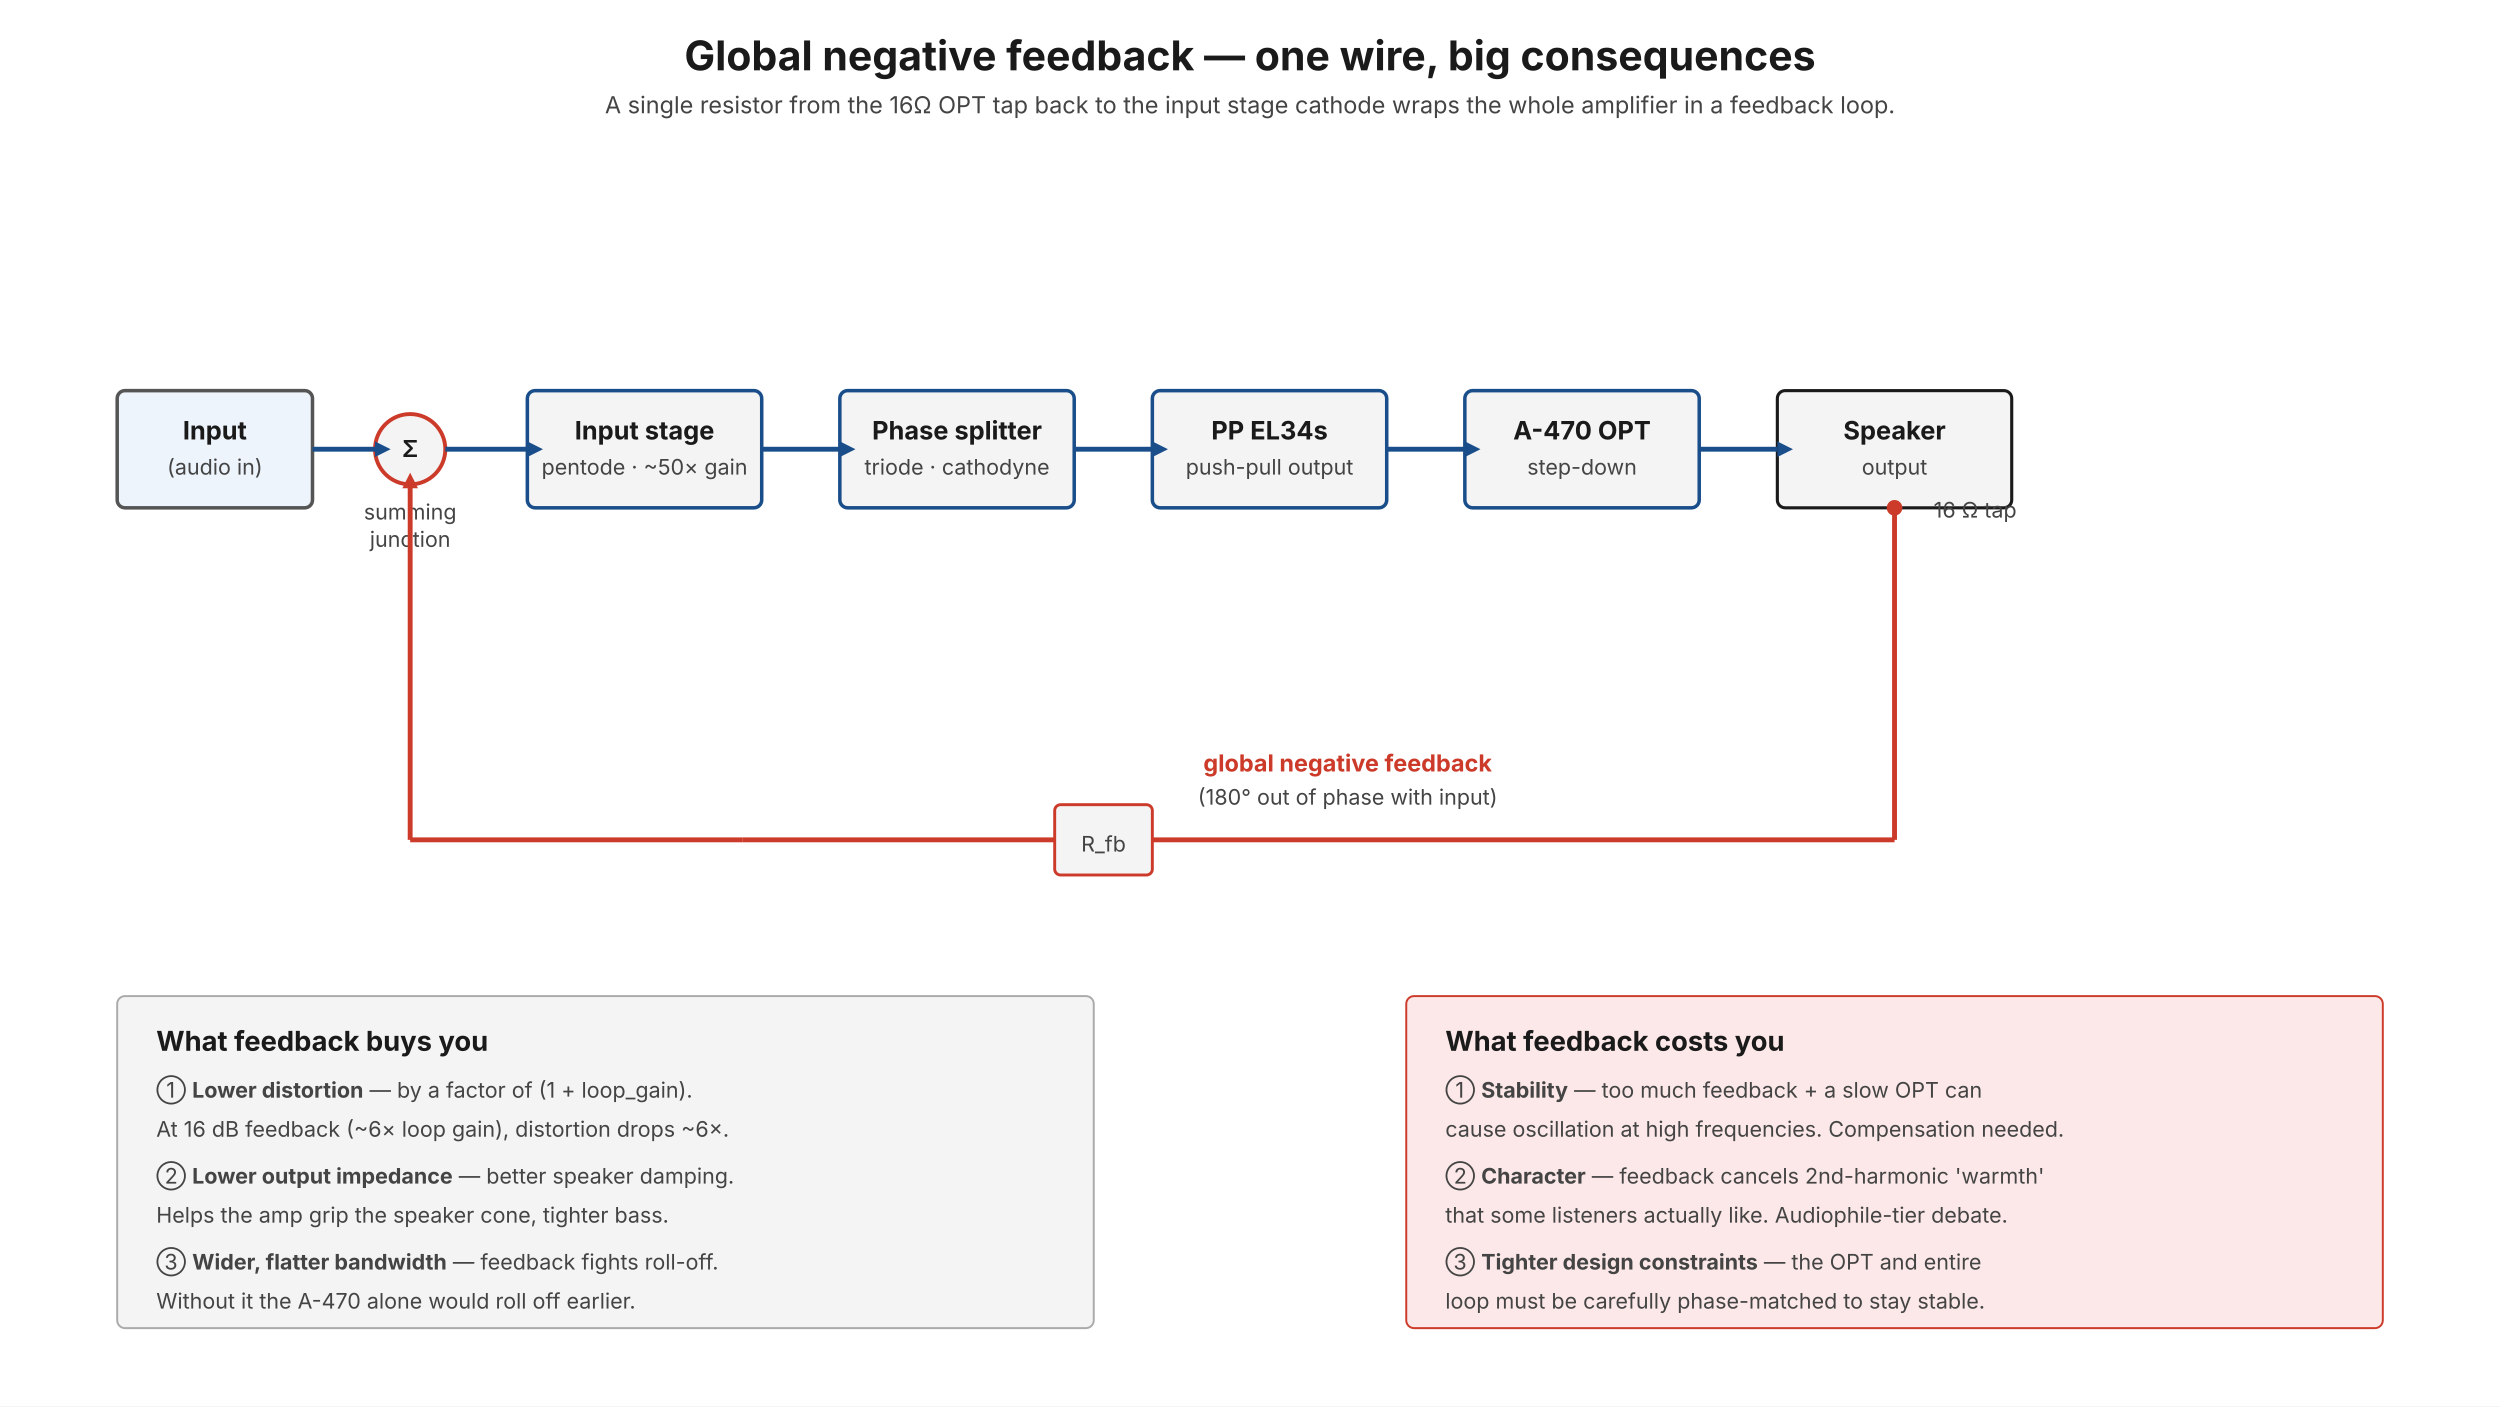
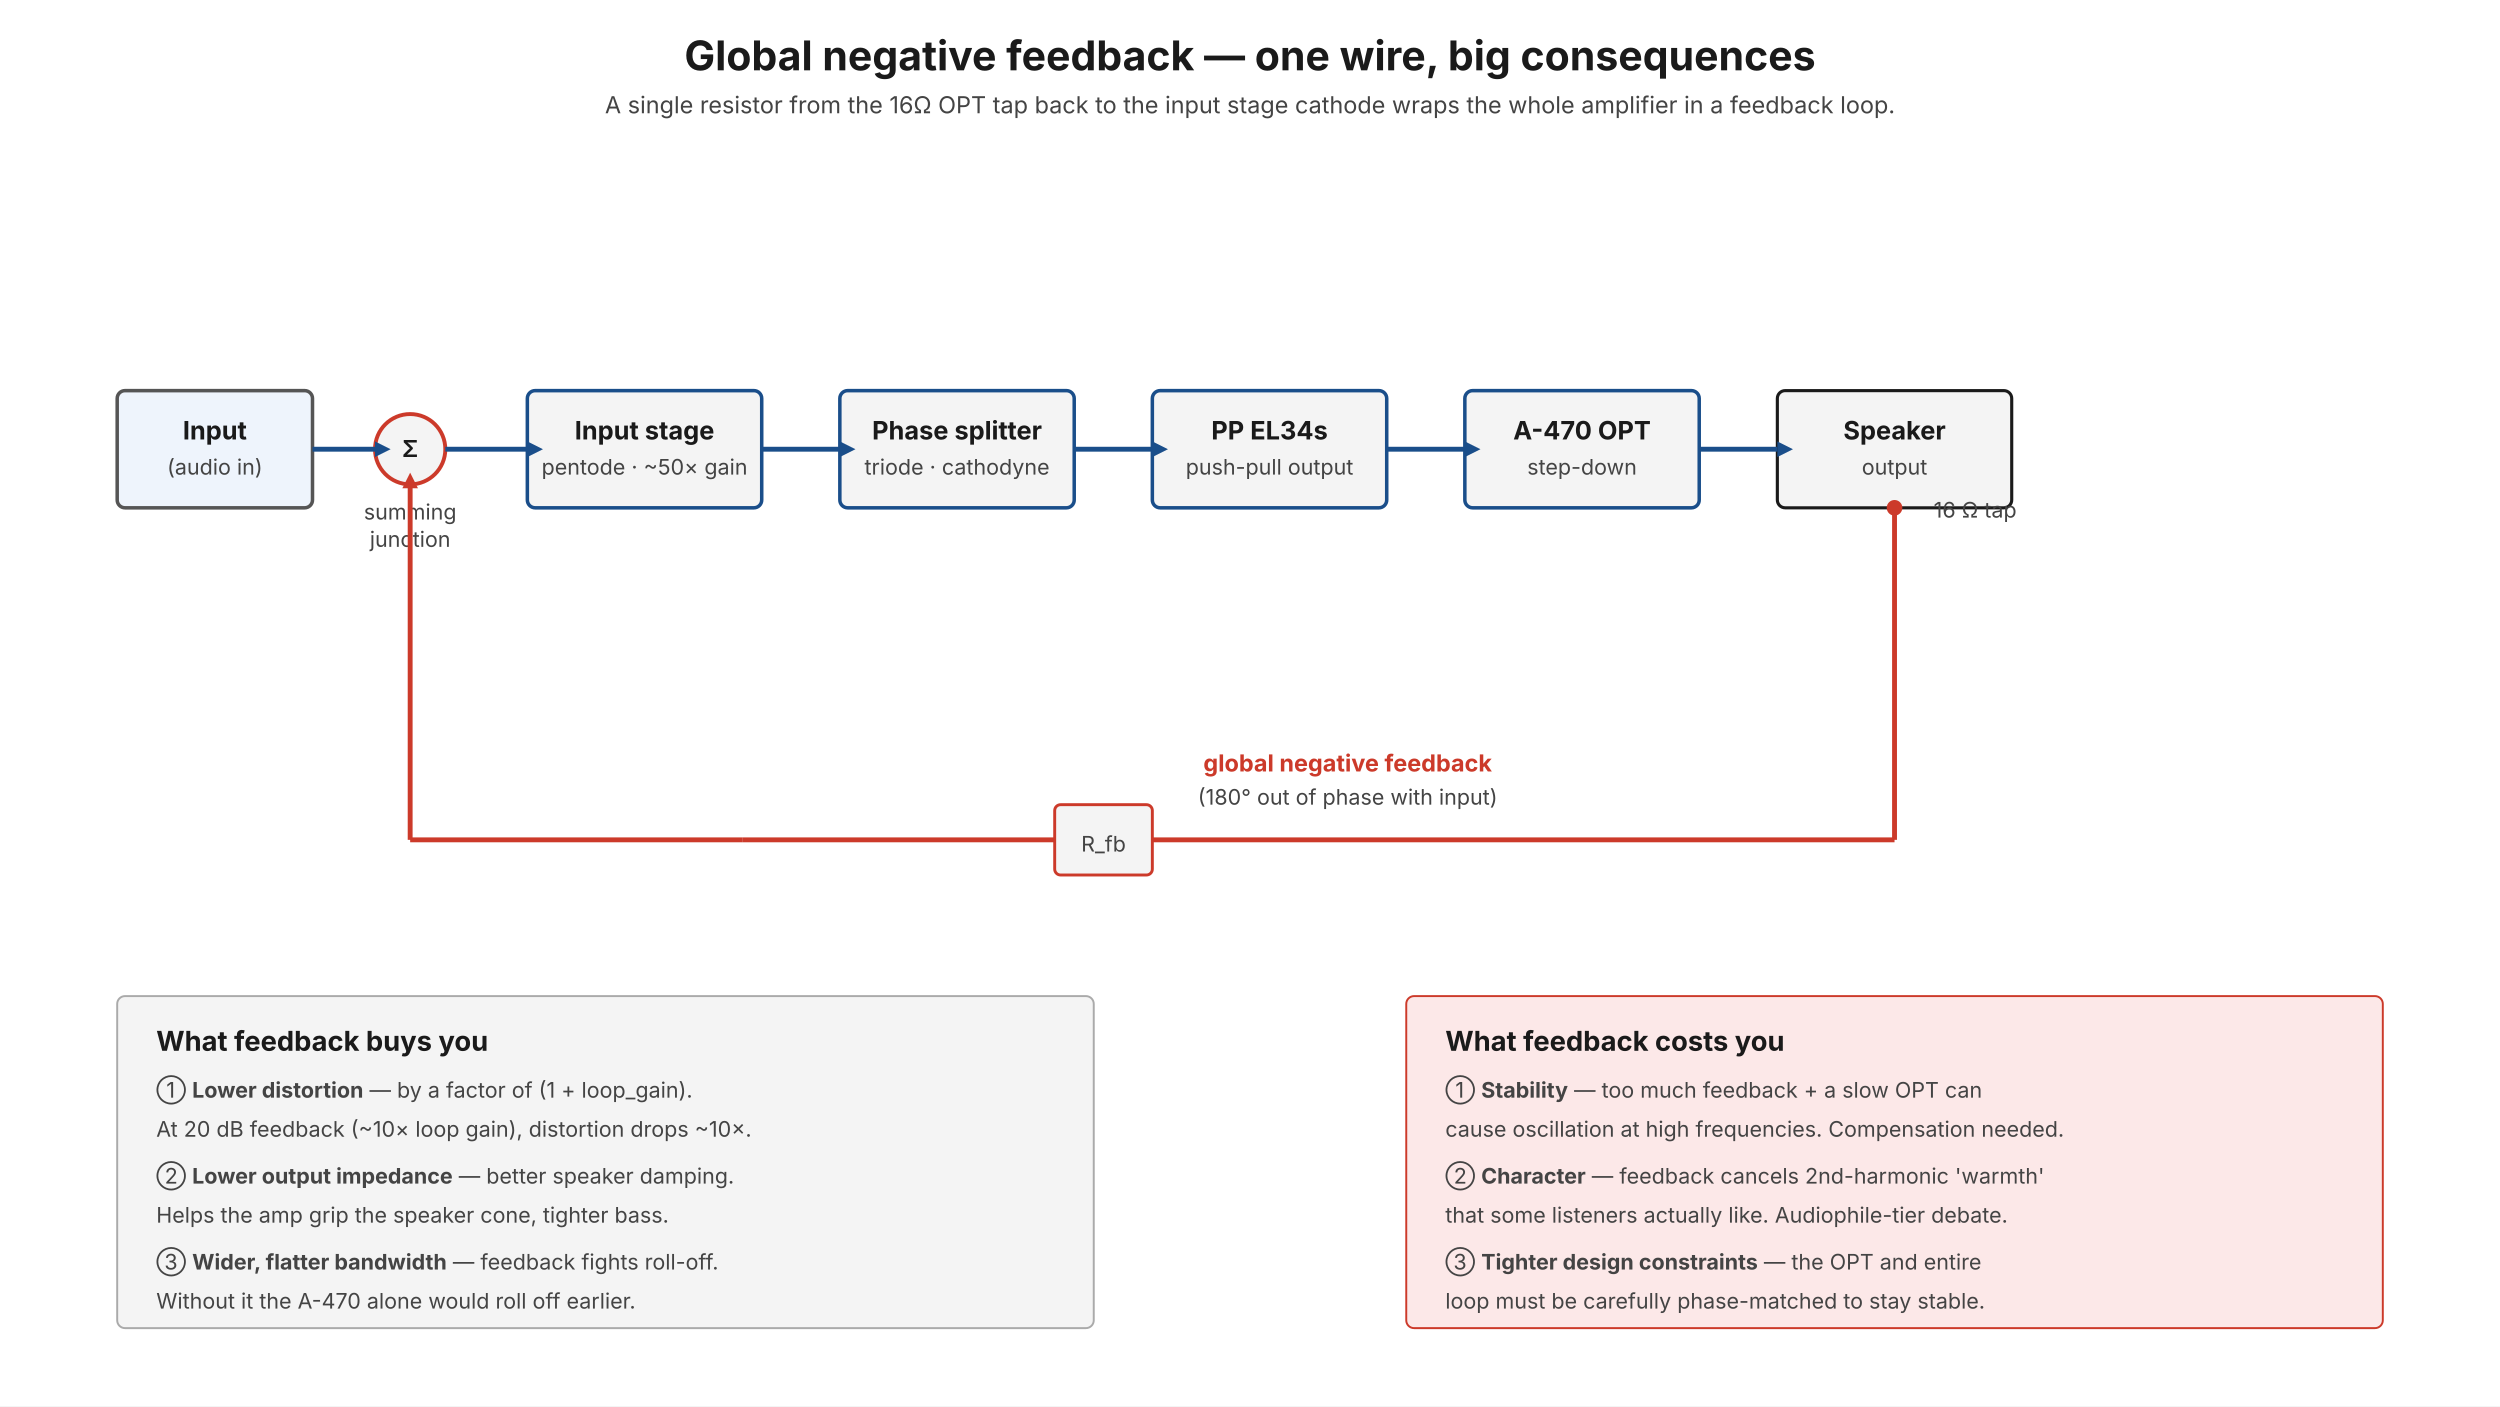
<svg xmlns="http://www.w3.org/2000/svg" viewBox="0 0 1280 720" role="img" aria-labelledby="fb-title fb-desc" font-family="Inter, system-ui, sans-serif">
  <style>
    .lead-group { cursor: help; }
    .lead-group:hover .stage-box { stroke-width: 2.5; }

    .header  { font-size: 21px; font-weight: 700; fill: #1a1a1a; }
    .subhead { font-size: 12px; fill: #444; }
    .footer  { font-size: 11px; font-style: italic; fill: #555; }

    .section-label { font-size: 14px; font-weight: 700; fill: #1a1a1a; }
    .label         { font-size: 12px; font-weight: 600; fill: #1a1a1a; }
    .sub           { font-size: 11px; fill: #444; }
    .stage-name    { font-size: 13px; font-weight: 700; fill: #1a1a1a; }
    .feedback      { font-size: 12px; font-weight: 700; fill: #cc3a2a; }

    .stage-input    { fill: #eef4fc; stroke: #555;    stroke-width: 1.8; }
    .stage-amp      { fill: #f4f4f4; stroke: #1a4e8a; stroke-width: 1.8; }
    .stage-output   { fill: #fce8e8; stroke: #cc3a2a; stroke-width: 1.8; }
    .speaker        { fill: #f4f4f4; stroke: #1a1a1a; stroke-width: 1.6; }
    .signal-wire    { stroke: #1a4e8a; stroke-width: 2.5; fill: none; }
    .feedback-wire  { stroke: #cc3a2a; stroke-width: 2.5; fill: none; stroke-dasharray: 0; }
    .summing-circle { fill: #f4f4f4; stroke: #cc3a2a; stroke-width: 2; }
  </style>
  <rect width="1280" height="720" fill="#ffffff" />
  <text class="header" x="640" y="36" text-anchor="middle">Global negative feedback — one wire, big consequences</text>
  <text class="subhead" x="640" y="58" text-anchor="middle">A single resistor from the 16Ω OPT tap back to the input stage cathode wraps the whole amplifier in a feedback loop.</text>
  <g class="lead-group" data-tooltip="Audio input. Comes from the source (preamp, phono, etc.) via the input jack.">
    <rect class="stage-input" x="60" y="200" width="100" height="60" rx="4" />
    <text class="stage-name" x="110" y="225" text-anchor="middle">Input</text>
    <text class="sub" x="110" y="243" text-anchor="middle">(audio in)</text>
  </g>
  <g class="lead-group" data-tooltip="SUMMING JUNCTION — physically the input stage's cathode resistor network.  The input signal and the feedback signal meet here. The feedback is wired to OPPOSE the input (180° out of phase), so the input stage actually sees:    effective_input = audio_in − (small fraction of) output_at_speaker  If the output starts to distort (deviate from a clean copy of input), the feedback signal becomes a slightly distorted version of input. Subtracting that from input cancels some of the distortion. The more loop gain, the more cancellation.">
    <circle class="summing-circle" cx="210" cy="230" r="18" />
    <text class="label" x="210" y="234" text-anchor="middle" fill="#cc3a2a">Σ</text>
    <text class="sub" x="210" y="266" text-anchor="middle">summing</text>
    <text class="sub" x="210" y="280" text-anchor="middle">junction</text>
  </g>
  <line class="signal-wire" x1="160" y1="230" x2="192" y2="230" />
  <polygon points="192,226 200,230 192,234" fill="#1a4e8a" />
  <g class="lead-group" data-tooltip="INPUT STAGE — the first voltage amplifier.  In the ST-70 this is the pentode section of the 6GH8A driver tube. Modest gain (~50×), low noise.  The cathode of this stage is where the negative feedback signal arrives — it modifies the effective ground reference of the input tube, opposing any change at the output.">
    <rect class="stage-amp" x="270" y="200" width="120" height="60" rx="4" />
    <text class="stage-name" x="330" y="225" text-anchor="middle">Input stage</text>
    <text class="sub" x="330" y="243" text-anchor="middle">pentode · ~50× gain</text>
  </g>
  <line class="signal-wire" x1="228" y1="230" x2="270" y2="230" />
  <polygon points="270,226 278,230 270,234" fill="#1a4e8a" />
  <g class="lead-group" data-tooltip="PHASE SPLITTER — produces the two opposite-phase signals push-pull needs.  In the ST-70 this is the triode section of the 6GH8A, configured as a cathodyne (split-load) phase splitter. See the phase-splitting page for the topology.">
    <rect class="stage-amp" x="430" y="200" width="120" height="60" rx="4" />
    <text class="stage-name" x="490" y="225" text-anchor="middle">Phase splitter</text>
    <text class="sub" x="490" y="243" text-anchor="middle">triode · cathodyne</text>
  </g>
  <line class="signal-wire" x1="390" y1="230" x2="430" y2="230" />
  <polygon points="430,226 438,230 430,234" fill="#1a4e8a" />
  <g class="lead-group" data-tooltip="PUSH-PULL OUTPUT STAGE — two EL34s in class-AB push-pull.  Big gain, big power. Also the biggest source of distortion in the amp (output tubes are non-linear under load). The feedback loop dramatically cleans up this stage's distortion.">
    <rect class="stage-amp" x="590" y="200" width="120" height="60" rx="4" />
    <text class="stage-name" x="650" y="225" text-anchor="middle">PP EL34s</text>
    <text class="sub" x="650" y="243" text-anchor="middle">push-pull output</text>
  </g>
  <line class="signal-wire" x1="550" y1="230" x2="590" y2="230" />
  <polygon points="590,226 598,230 590,234" fill="#1a4e8a" />
  <g class="lead-group" data-tooltip="A-470 OUTPUT TRANSFORMER — couples the high-voltage / high-impedance tube plates to the low-impedance speaker.  The transformer's frequency response and phase shift become PART of the feedback loop. Anything that delays the signal here delays the feedback too — which can cause oscillation at frequency extremes if the loop isn't designed carefully. The A-470's extraordinary bandwidth (−1 dB from 6 Hz to 30 kHz) is what makes the ST-70's modest feedback amount stable.">
    <rect class="stage-amp" x="750" y="200" width="120" height="60" rx="4" />
    <text class="stage-name" x="810" y="225" text-anchor="middle">A-470 OPT</text>
    <text class="sub" x="810" y="243" text-anchor="middle">step-down</text>
  </g>
  <line class="signal-wire" x1="710" y1="230" x2="750" y2="230" />
  <polygon points="750,226 758,230 750,234" fill="#1a4e8a" />
  <g class="lead-group" data-tooltip="SPEAKER OUTPUT.  The output across the secondary is what gets sampled and fed back. The feedback resistor connects to the 16 Ω tap specifically — higher impedance taps give a stronger feedback signal for the same speaker output.">
    <rect class="speaker" x="910" y="200" width="120" height="60" rx="4" />
    <text class="stage-name" x="970" y="225" text-anchor="middle">Speaker</text>
    <text class="sub" x="970" y="243" text-anchor="middle">output</text>
  </g>
  <line class="signal-wire" x1="870" y1="230" x2="910" y2="230" />
  <polygon points="910,226 918,230 910,234" fill="#1a4e8a" />
  <circle cx="970" cy="260" r="4" fill="#cc3a2a" />
  <text class="sub" x="990" y="265" fill="#cc3a2a">16 Ω tap</text>
  <line class="feedback-wire" x1="970" y1="260" x2="970" y2="430" />
  <line class="feedback-wire" x1="970" y1="430" x2="380" y2="430" />
-   <g class="lead-group" data-tooltip="FEEDBACK RESISTOR — typically ~6-10 kΩ in the ST-70.  This value sets the AMOUNT of feedback. Larger resistor → less feedback (more 'natural' amp character, more distortion, higher output impedance). Smaller resistor → more feedback (more correction, more risk of instability if the loop isn't well-designed).  The ST-70's feedback is modest by audiophile standards — about 13-16 dB. Some designs use 20+ dB, some use zero. There are religious arguments about the right amount.">
+   <g class="lead-group" data-tooltip="FEEDBACK RESISTOR — 1 kΩ in the ST-70.  This value sets the AMOUNT of feedback. Larger resistor → less feedback (more 'natural' amp character, more distortion, higher output impedance). Smaller resistor → more feedback (more correction, more risk of instability if the loop isn't well-designed).  The ST-70 runs about 20 dB of feedback (≈10×). Some designs use more, some use zero. There are religious arguments about the right amount.">
    <rect x="540" y="412" width="50" height="36" rx="3" fill="#f4f4f4" stroke="#cc3a2a" stroke-width="1.5" />
    <text class="sub" x="565" y="436" text-anchor="middle" fill="#cc3a2a">R_fb</text>
  </g>
  <line class="feedback-wire" x1="380" y1="430" x2="210" y2="430" />
  <line class="feedback-wire" x1="210" y1="430" x2="210" y2="248" />
  <polygon points="206,250 210,242 214,250" fill="#cc3a2a" />
  <text class="feedback" x="690" y="395" text-anchor="middle">global negative feedback</text>
  <text class="sub" x="690" y="412" text-anchor="middle" fill="#cc3a2a">(180° out of phase with input)</text>
  <g transform="translate(60, 510)">
    <rect x="0" y="0" width="500" height="170" rx="4" fill="#f4f4f4" stroke="#aaa" stroke-width="1" />
    <text class="section-label" x="20" y="28">What feedback buys you</text>
    <text class="sub" x="20" y="52">① <tspan font-weight="700">Lower distortion</tspan> — by a factor of (1 + loop_gain).</text>
-     <text class="sub" x="20" y="72">  At 16 dB feedback (~6× loop gain), distortion drops ~6×.</text>
+     <text class="sub" x="20" y="72">  At 20 dB feedback (~10× loop gain), distortion drops ~10×.</text>
    <text class="sub" x="20" y="96">② <tspan font-weight="700">Lower output impedance</tspan> — better speaker damping.</text>
    <text class="sub" x="20" y="116">  Helps the amp grip the speaker cone, tighter bass.</text>
    <text class="sub" x="20" y="140">③ <tspan font-weight="700">Wider, flatter bandwidth</tspan> — feedback fights roll-off.</text>
    <text class="sub" x="20" y="160">  Without it the A-470 alone would roll off earlier.</text>
  </g>
  <g transform="translate(720, 510)">
    <rect x="0" y="0" width="500" height="170" rx="4" fill="#fce8e8" stroke="#cc3a2a" stroke-width="1" />
    <text class="section-label" x="20" y="28" fill="#cc3a2a">What feedback costs you</text>
    <text class="sub" x="20" y="52">① <tspan font-weight="700">Stability</tspan> — too much feedback + a slow OPT can</text>
    <text class="sub" x="20" y="72">  cause oscillation at high frequencies. Compensation needed.</text>
    <text class="sub" x="20" y="96">② <tspan font-weight="700">Character</tspan> — feedback cancels 2nd-harmonic 'warmth'</text>
    <text class="sub" x="20" y="116">  that some listeners actually like. Audiophile-tier debate.</text>
    <text class="sub" x="20" y="140">③ <tspan font-weight="700">Tighter design constraints</tspan> — the OPT and entire</text>
    <text class="sub" x="20" y="160">  loop must be carefully phase-matched to stay stable.</text>
  </g>
</svg>
